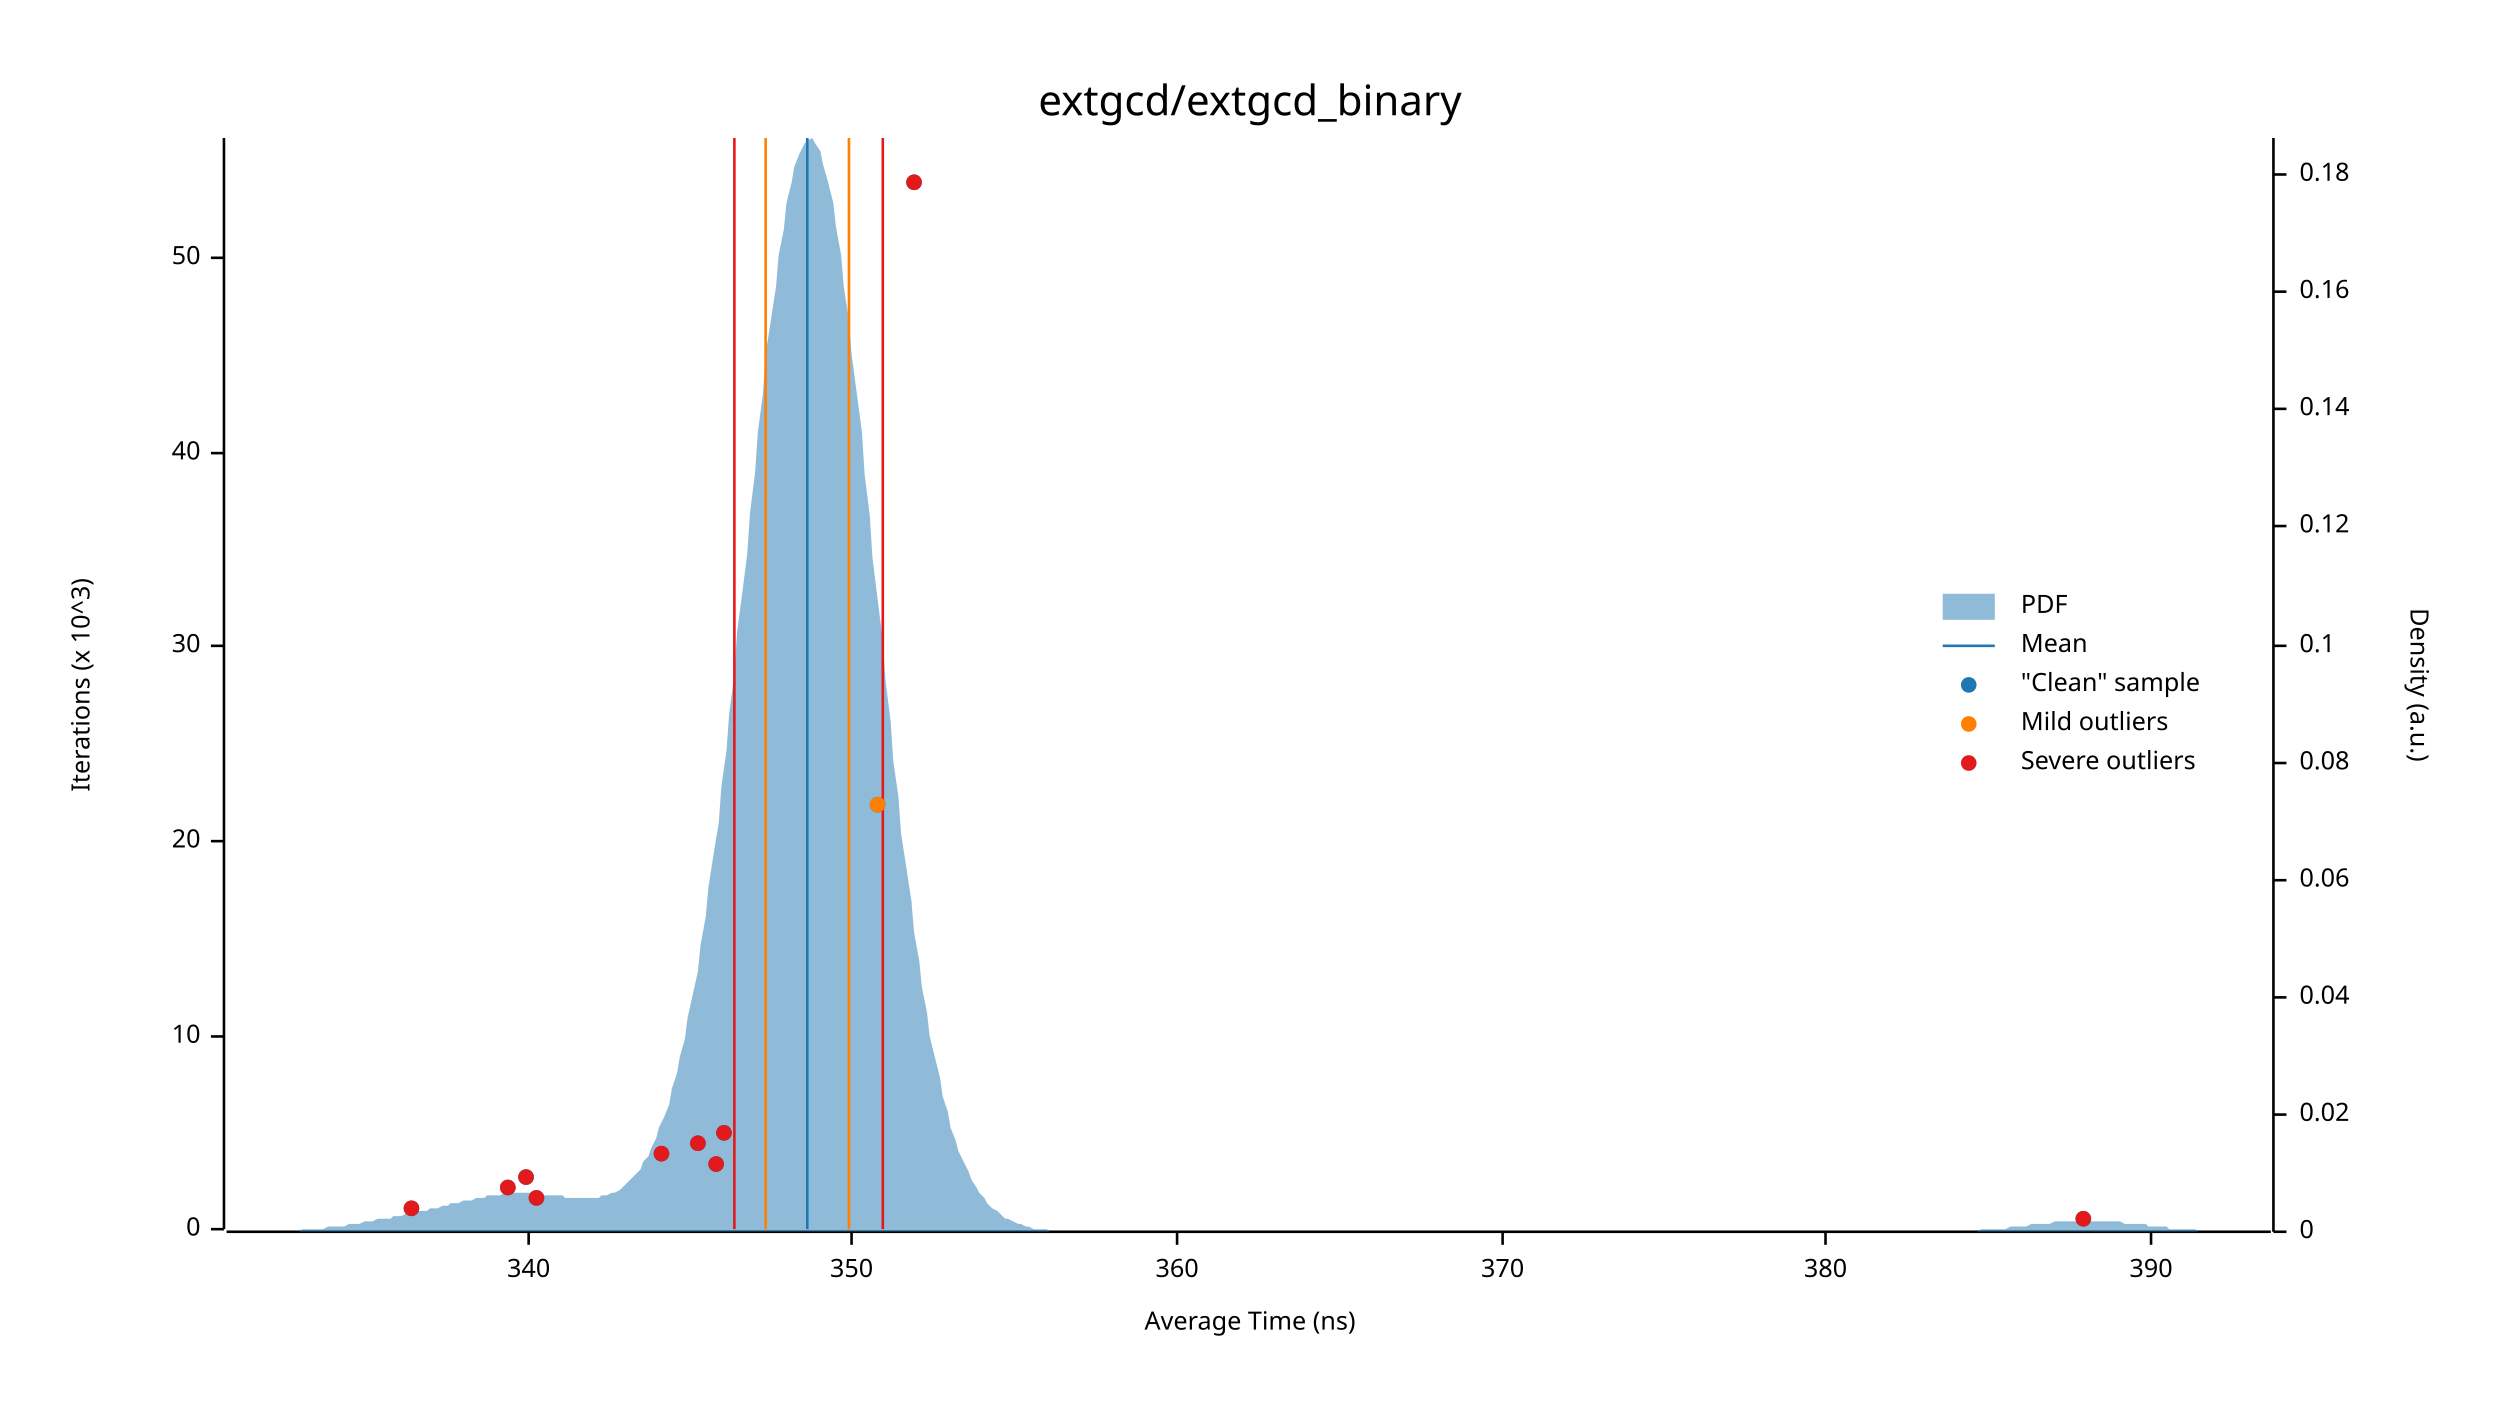
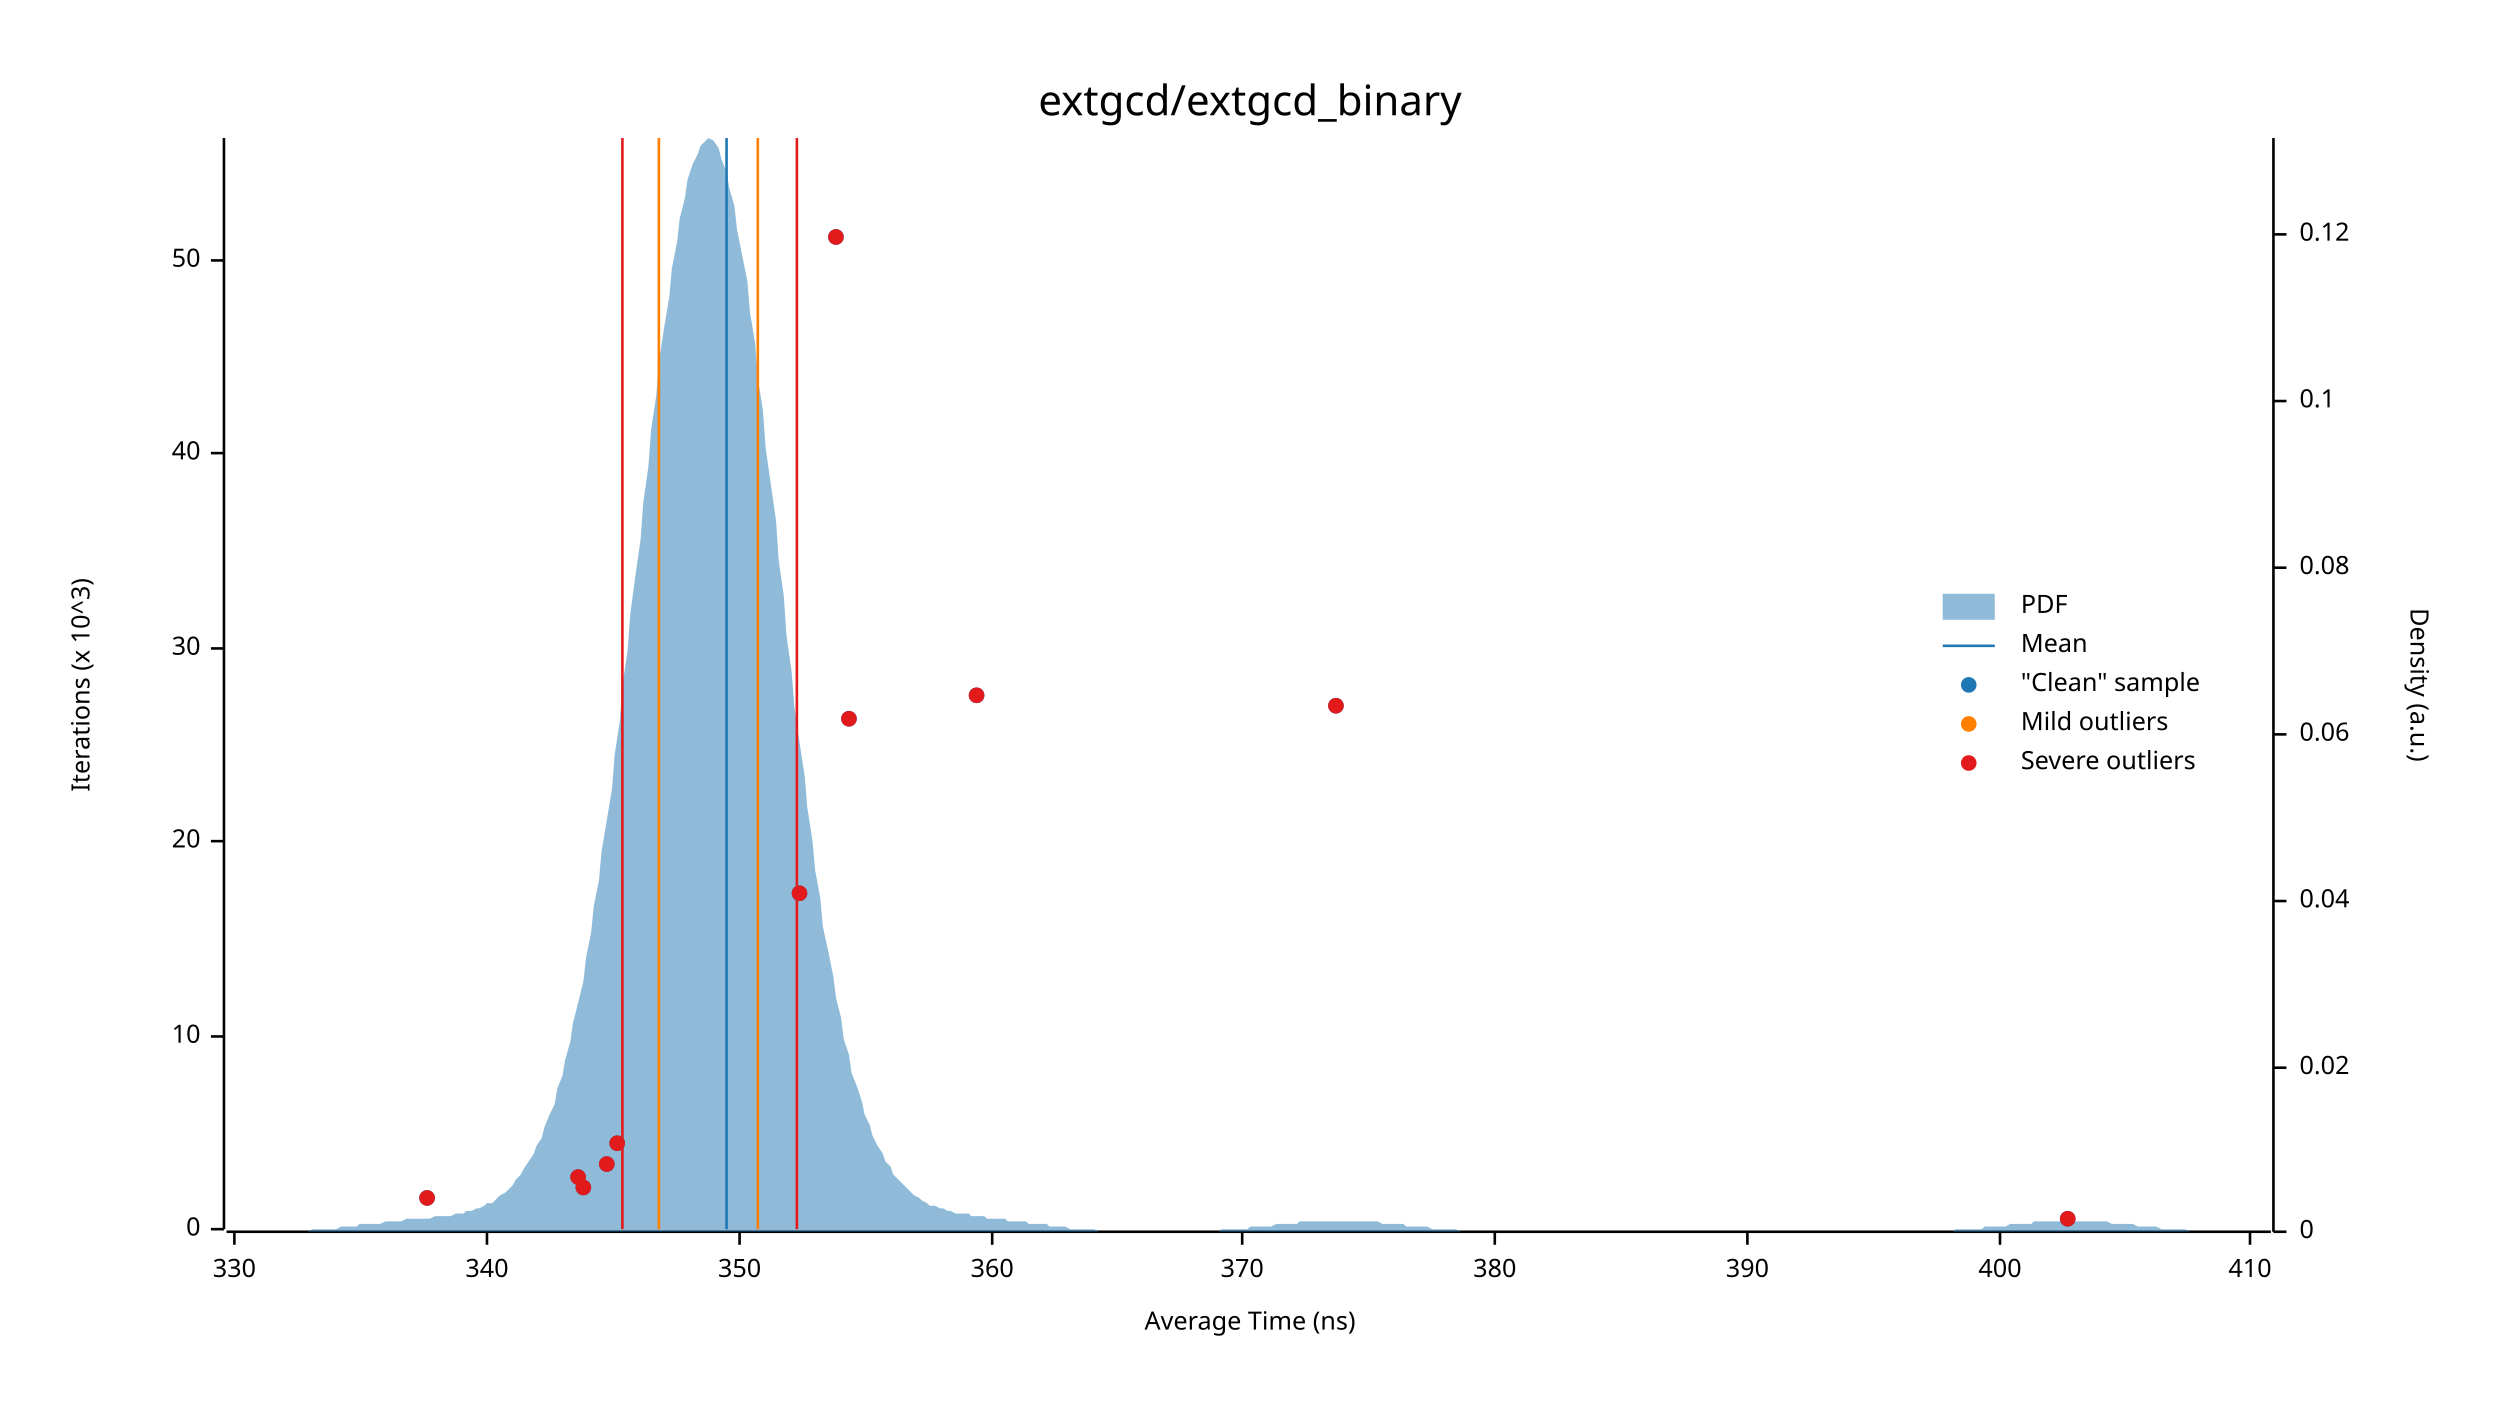
<svg xmlns="http://www.w3.org/2000/svg" width="960" height="540" viewBox="0 0 960 540">
  <text x="480" y="32" dy="0.76em" text-anchor="middle" font-family="sans-serif" font-size="16.129" opacity="1" fill="#000000">
extgcd/extgcd_binary
</text>
  <text x="27" y="263" dy="0.76em" text-anchor="middle" font-family="sans-serif" font-size="9.677" opacity="1" fill="#000000" transform="rotate(270, 27, 263)">
Iterations (x 10^3)
</text>
  <text x="480" y="513" dy="-0.5ex" text-anchor="middle" font-family="sans-serif" font-size="9.677" opacity="1" fill="#000000">
Average Time (ns)
</text>
  <polyline fill="none" opacity="1" stroke="#000000" stroke-width="1" points="86,53 86,472 " />
  <text x="77" y="472" dy="0.5ex" text-anchor="end" font-family="sans-serif" font-size="9.677" opacity="1" fill="#000000">
0
</text>
  <polyline fill="none" opacity="1" stroke="#000000" stroke-width="1" points="81,472 86,472 " />
  <text x="77" y="398" dy="0.5ex" text-anchor="end" font-family="sans-serif" font-size="9.677" opacity="1" fill="#000000">
10
</text>
  <polyline fill="none" opacity="1" stroke="#000000" stroke-width="1" points="81,398 86,398 " />
  <text x="77" y="323" dy="0.5ex" text-anchor="end" font-family="sans-serif" font-size="9.677" opacity="1" fill="#000000">
20
</text>
  <polyline fill="none" opacity="1" stroke="#000000" stroke-width="1" points="81,323 86,323 " />
-   <text x="77" y="248" dy="0.5ex" text-anchor="end" font-family="sans-serif" font-size="9.677" opacity="1" fill="#000000">
+   <text x="77" y="249" dy="0.5ex" text-anchor="end" font-family="sans-serif" font-size="9.677" opacity="1" fill="#000000">
30
</text>
-   <polyline fill="none" opacity="1" stroke="#000000" stroke-width="1" points="81,248 86,248 " />
+   <polyline fill="none" opacity="1" stroke="#000000" stroke-width="1" points="81,249 86,249 " />
  <text x="77" y="174" dy="0.5ex" text-anchor="end" font-family="sans-serif" font-size="9.677" opacity="1" fill="#000000">
40
</text>
  <polyline fill="none" opacity="1" stroke="#000000" stroke-width="1" points="81,174 86,174 " />
-   <text x="77" y="99" dy="0.5ex" text-anchor="end" font-family="sans-serif" font-size="9.677" opacity="1" fill="#000000">
+   <text x="77" y="100" dy="0.5ex" text-anchor="end" font-family="sans-serif" font-size="9.677" opacity="1" fill="#000000">
50
</text>
-   <polyline fill="none" opacity="1" stroke="#000000" stroke-width="1" points="81,99 86,99 " />
+   <polyline fill="none" opacity="1" stroke="#000000" stroke-width="1" points="81,100 86,100 " />
  <polyline fill="none" opacity="1" stroke="#000000" stroke-width="1" points="87,473 872,473 " />
-   <text x="203" y="483" dy="0.76em" text-anchor="middle" font-family="sans-serif" font-size="9.677" opacity="1" fill="#000000">
+   <text x="90" y="483" dy="0.76em" text-anchor="middle" font-family="sans-serif" font-size="9.677" opacity="1" fill="#000000">
+ 330
+ </text>
+   <polyline fill="none" opacity="1" stroke="#000000" stroke-width="1" points="90,473 90,478 " />
+   <text x="187" y="483" dy="0.76em" text-anchor="middle" font-family="sans-serif" font-size="9.677" opacity="1" fill="#000000">
340
</text>
-   <polyline fill="none" opacity="1" stroke="#000000" stroke-width="1" points="203,473 203,478 " />
-   <text x="327" y="483" dy="0.76em" text-anchor="middle" font-family="sans-serif" font-size="9.677" opacity="1" fill="#000000">
+   <polyline fill="none" opacity="1" stroke="#000000" stroke-width="1" points="187,473 187,478 " />
+   <text x="284" y="483" dy="0.76em" text-anchor="middle" font-family="sans-serif" font-size="9.677" opacity="1" fill="#000000">
350
</text>
-   <polyline fill="none" opacity="1" stroke="#000000" stroke-width="1" points="327,473 327,478 " />
-   <text x="452" y="483" dy="0.76em" text-anchor="middle" font-family="sans-serif" font-size="9.677" opacity="1" fill="#000000">
+   <polyline fill="none" opacity="1" stroke="#000000" stroke-width="1" points="284,473 284,478 " />
+   <text x="381" y="483" dy="0.76em" text-anchor="middle" font-family="sans-serif" font-size="9.677" opacity="1" fill="#000000">
360
</text>
-   <polyline fill="none" opacity="1" stroke="#000000" stroke-width="1" points="452,473 452,478 " />
-   <text x="577" y="483" dy="0.76em" text-anchor="middle" font-family="sans-serif" font-size="9.677" opacity="1" fill="#000000">
+   <polyline fill="none" opacity="1" stroke="#000000" stroke-width="1" points="381,473 381,478 " />
+   <text x="477" y="483" dy="0.76em" text-anchor="middle" font-family="sans-serif" font-size="9.677" opacity="1" fill="#000000">
370
</text>
-   <polyline fill="none" opacity="1" stroke="#000000" stroke-width="1" points="577,473 577,478 " />
-   <text x="701" y="483" dy="0.76em" text-anchor="middle" font-family="sans-serif" font-size="9.677" opacity="1" fill="#000000">
+   <polyline fill="none" opacity="1" stroke="#000000" stroke-width="1" points="477,473 477,478 " />
+   <text x="574" y="483" dy="0.76em" text-anchor="middle" font-family="sans-serif" font-size="9.677" opacity="1" fill="#000000">
380
</text>
-   <polyline fill="none" opacity="1" stroke="#000000" stroke-width="1" points="701,473 701,478 " />
-   <text x="826" y="483" dy="0.76em" text-anchor="middle" font-family="sans-serif" font-size="9.677" opacity="1" fill="#000000">
+   <polyline fill="none" opacity="1" stroke="#000000" stroke-width="1" points="574,473 574,478 " />
+   <text x="671" y="483" dy="0.76em" text-anchor="middle" font-family="sans-serif" font-size="9.677" opacity="1" fill="#000000">
390
</text>
-   <polyline fill="none" opacity="1" stroke="#000000" stroke-width="1" points="826,473 826,478 " />
+   <polyline fill="none" opacity="1" stroke="#000000" stroke-width="1" points="671,473 671,478 " />
+   <text x="768" y="483" dy="0.76em" text-anchor="middle" font-family="sans-serif" font-size="9.677" opacity="1" fill="#000000">
+ 400
+ </text>
+   <polyline fill="none" opacity="1" stroke="#000000" stroke-width="1" points="768,473 768,478 " />
+   <text x="864" y="483" dy="0.76em" text-anchor="middle" font-family="sans-serif" font-size="9.677" opacity="1" fill="#000000">
+ 410
+ </text>
+   <polyline fill="none" opacity="1" stroke="#000000" stroke-width="1" points="864,473 864,478 " />
  <text x="933" y="263" dy="0.76em" text-anchor="middle" font-family="sans-serif" font-size="9.677" opacity="1" fill="#000000" transform="rotate(90, 933, 263)">
Density (a.u.)
</text>
  <polyline fill="none" opacity="1" stroke="#000000" stroke-width="1" points="873,53 873,473 " />
  <text x="883" y="473" dy="0.5ex" text-anchor="start" font-family="sans-serif" font-size="9.677" opacity="1" fill="#000000">
0
</text>
  <polyline fill="none" opacity="1" stroke="#000000" stroke-width="1" points="873,473 878,473 " />
-   <text x="883" y="428" dy="0.5ex" text-anchor="start" font-family="sans-serif" font-size="9.677" opacity="1" fill="#000000">
+   <text x="883" y="410" dy="0.5ex" text-anchor="start" font-family="sans-serif" font-size="9.677" opacity="1" fill="#000000">
0.02
</text>
-   <polyline fill="none" opacity="1" stroke="#000000" stroke-width="1" points="873,428 878,428 " />
-   <text x="883" y="383" dy="0.5ex" text-anchor="start" font-family="sans-serif" font-size="9.677" opacity="1" fill="#000000">
+   <polyline fill="none" opacity="1" stroke="#000000" stroke-width="1" points="873,410 878,410 " />
+   <text x="883" y="346" dy="0.5ex" text-anchor="start" font-family="sans-serif" font-size="9.677" opacity="1" fill="#000000">
0.04
</text>
-   <polyline fill="none" opacity="1" stroke="#000000" stroke-width="1" points="873,383 878,383 " />
-   <text x="883" y="338" dy="0.5ex" text-anchor="start" font-family="sans-serif" font-size="9.677" opacity="1" fill="#000000">
+   <polyline fill="none" opacity="1" stroke="#000000" stroke-width="1" points="873,346 878,346 " />
+   <text x="883" y="282" dy="0.5ex" text-anchor="start" font-family="sans-serif" font-size="9.677" opacity="1" fill="#000000">
0.06
</text>
-   <polyline fill="none" opacity="1" stroke="#000000" stroke-width="1" points="873,338 878,338 " />
-   <text x="883" y="293" dy="0.5ex" text-anchor="start" font-family="sans-serif" font-size="9.677" opacity="1" fill="#000000">
+   <polyline fill="none" opacity="1" stroke="#000000" stroke-width="1" points="873,282 878,282 " />
+   <text x="883" y="218" dy="0.5ex" text-anchor="start" font-family="sans-serif" font-size="9.677" opacity="1" fill="#000000">
0.08
</text>
-   <polyline fill="none" opacity="1" stroke="#000000" stroke-width="1" points="873,293 878,293 " />
-   <text x="883" y="248" dy="0.5ex" text-anchor="start" font-family="sans-serif" font-size="9.677" opacity="1" fill="#000000">
+   <polyline fill="none" opacity="1" stroke="#000000" stroke-width="1" points="873,218 878,218 " />
+   <text x="883" y="154" dy="0.5ex" text-anchor="start" font-family="sans-serif" font-size="9.677" opacity="1" fill="#000000">
0.1
</text>
-   <polyline fill="none" opacity="1" stroke="#000000" stroke-width="1" points="873,248 878,248 " />
-   <text x="883" y="202" dy="0.5ex" text-anchor="start" font-family="sans-serif" font-size="9.677" opacity="1" fill="#000000">
+   <polyline fill="none" opacity="1" stroke="#000000" stroke-width="1" points="873,154 878,154 " />
+   <text x="883" y="90" dy="0.5ex" text-anchor="start" font-family="sans-serif" font-size="9.677" opacity="1" fill="#000000">
0.12
</text>
-   <polyline fill="none" opacity="1" stroke="#000000" stroke-width="1" points="873,202 878,202 " />
-   <text x="883" y="157" dy="0.5ex" text-anchor="start" font-family="sans-serif" font-size="9.677" opacity="1" fill="#000000">
- 0.14
- </text>
-   <polyline fill="none" opacity="1" stroke="#000000" stroke-width="1" points="873,157 878,157 " />
-   <text x="883" y="112" dy="0.5ex" text-anchor="start" font-family="sans-serif" font-size="9.677" opacity="1" fill="#000000">
- 0.16
- </text>
-   <polyline fill="none" opacity="1" stroke="#000000" stroke-width="1" points="873,112 878,112 " />
-   <text x="883" y="67" dy="0.5ex" text-anchor="start" font-family="sans-serif" font-size="9.677" opacity="1" fill="#000000">
- 0.18
- </text>
-   <polyline fill="none" opacity="1" stroke="#000000" stroke-width="1" points="873,67 878,67 " />
-   <polygon opacity="0.5" fill="#1F78B4" points="87,473 88,473 90,473 91,473 93,473 94,473 96,473 98,473 99,473 101,473 102,473 104,473 105,473 107,473 109,473 110,473 112,473 113,473 115,473 116,472 118,472 120,472 121,472 123,472 124,472 126,471 127,471 129,471 131,471 132,471 134,470 135,470 137,470 138,470 140,469 142,469 143,469 145,468 146,468 148,468 150,468 151,467 153,467 154,467 156,466 157,466 159,466 161,465 162,465 164,465 165,464 167,464 168,464 170,463 172,463 173,462 175,462 176,462 178,461 179,461 181,461 183,460 184,460 186,460 187,459 189,459 190,459 192,459 194,458 195,458 197,458 198,458 200,458 201,458 203,458 205,458 206,458 208,459 209,459 211,459 213,459 214,459 216,459 217,460 219,460 220,460 222,460 224,460 225,460 227,460 228,460 230,460 231,459 233,459 235,458 236,458 238,457 239,456 241,454 242,453 244,451 246,449 247,446 249,444 250,441 252,437 253,433 255,429 257,424 258,418 260,412 261,406 263,399 264,391 266,382 268,373 269,363 271,352 272,341 274,328 276,316 277,302 279,288 280,274 282,259 283,243 285,228 287,212 288,197 290,181 291,166 293,151 294,136 296,123 298,110 299,98 301,88 302,78 304,70 305,64 307,59 309,55 310,54 312,53 313,55 315,58 316,63 318,70 320,78 321,87 323,98 324,110 326,123 327,136 329,151 331,166 332,182 334,198 335,214 337,230 339,246 340,261 342,277 343,292 345,306 346,320 348,333 350,346 351,358 353,369 354,379 356,389 357,398 359,406 361,414 362,421 364,427 365,433 367,438 368,442 370,446 372,450 373,453 375,456 376,458 378,460 379,462 381,464 383,465 384,466 386,468 387,468 389,469 391,470 392,470 394,471 395,471 397,472 398,472 400,472 402,472 403,473 405,473 406,473 408,473 409,473 411,473 413,473 414,473 416,473 417,473 419,473 420,473 422,473 424,473 425,473 427,473 428,473 430,473 431,473 433,473 435,473 436,473 438,473 439,473 441,473 442,473 444,473 446,473 447,473 449,473 450,473 452,473 454,473 455,473 457,473 458,473 460,473 461,473 463,473 465,473 466,473 468,473 469,473 471,473 472,473 474,473 476,473 477,473 479,473 480,473 482,473 483,473 485,473 487,473 488,473 490,473 491,473 493,473 494,473 496,473 498,473 499,473 501,473 502,473 504,473 505,473 507,473 509,473 510,473 512,473 513,473 515,473 517,473 518,473 520,473 521,473 523,473 524,473 526,473 528,473 529,473 531,473 532,473 534,473 535,473 537,473 539,473 540,473 542,473 543,473 545,473 546,473 548,473 550,473 551,473 553,473 554,473 556,473 557,473 559,473 561,473 562,473 564,473 565,473 567,473 568,473 570,473 572,473 573,473 575,473 576,473 578,473 580,473 581,473 583,473 584,473 586,473 587,473 589,473 591,473 592,473 594,473 595,473 597,473 598,473 600,473 602,473 603,473 605,473 606,473 608,473 609,473 611,473 613,473 614,473 616,473 617,473 619,473 620,473 622,473 624,473 625,473 627,473 628,473 630,473 632,473 633,473 635,473 636,473 638,473 639,473 641,473 643,473 644,473 646,473 647,473 649,473 650,473 652,473 654,473 655,473 657,473 658,473 660,473 661,473 663,473 665,473 666,473 668,473 669,473 671,473 672,473 674,473 676,473 677,473 679,473 680,473 682,473 683,473 685,473 687,473 688,473 690,473 691,473 693,473 695,473 696,473 698,473 699,473 701,473 702,473 704,473 706,473 707,473 709,473 710,473 712,473 713,473 715,473 717,473 718,473 720,473 721,473 723,473 724,473 726,473 728,473 729,473 731,473 732,473 734,473 735,473 737,473 739,473 740,473 742,473 743,473 745,473 746,473 748,473 750,473 751,473 753,473 754,473 756,473 758,473 759,473 761,472 762,472 764,472 765,472 767,472 769,472 770,472 772,471 773,471 775,471 776,471 778,471 780,470 781,470 783,470 784,470 786,470 787,470 789,469 791,469 792,469 794,469 795,469 797,469 798,469 800,469 802,469 803,469 805,469 806,469 808,469 809,469 811,469 813,469 814,469 816,470 817,470 819,470 821,470 822,470 824,470 825,471 827,471 828,471 830,471 832,471 833,472 835,472 836,472 838,472 839,472 841,472 843,472 844,473 846,473 847,473 849,473 850,473 852,473 854,473 855,473 857,473 858,473 860,473 861,473 863,473 865,473 866,473 868,473 869,473 871,473 873,473 873,473 87,473 " />
-   <polyline fill="none" opacity="1" stroke="#1F78B4" stroke-width="1" points="310,472 310,53 " />
-   <polyline fill="none" opacity="1" stroke="#FF7F00" stroke-width="1" points="294,472 294,53 " />
-   <polyline fill="none" opacity="1" stroke="#FF7F00" stroke-width="1" points="326,472 326,53 " />
-   <polyline fill="none" opacity="1" stroke="#E31A1C" stroke-width="1" points="282,472 282,53 " />
-   <polyline fill="none" opacity="1" stroke="#E31A1C" stroke-width="1" points="339,472 339,53 " />
-   <circle cx="800" cy="468" r="3" opacity="1" fill="#1F78B4" stroke="none" stroke-width="1" />
-   <circle cx="158" cy="464" r="3" opacity="1" fill="#1F78B4" stroke="none" stroke-width="1" />
-   <circle cx="206" cy="460" r="3" opacity="1" fill="#1F78B4" stroke="none" stroke-width="1" />
-   <circle cx="195" cy="456" r="3" opacity="1" fill="#1F78B4" stroke="none" stroke-width="1" />
-   <circle cx="202" cy="452" r="3" opacity="1" fill="#1F78B4" stroke="none" stroke-width="1" />
-   <circle cx="275" cy="447" r="3" opacity="1" fill="#1F78B4" stroke="none" stroke-width="1" />
-   <circle cx="254" cy="443" r="3" opacity="1" fill="#1F78B4" stroke="none" stroke-width="1" />
-   <circle cx="268" cy="439" r="3" opacity="1" fill="#1F78B4" stroke="none" stroke-width="1" />
-   <circle cx="278" cy="435" r="3" opacity="1" fill="#1F78B4" stroke="none" stroke-width="1" />
-   <circle cx="337" cy="309" r="3" opacity="1" fill="#1F78B4" stroke="none" stroke-width="1" />
-   <circle cx="351" cy="70" r="3" opacity="1" fill="#1F78B4" stroke="none" stroke-width="1" />
-   <circle cx="337" cy="309" r="3" opacity="1" fill="#FF7F00" stroke="none" stroke-width="1" />
-   <circle cx="800" cy="468" r="3" opacity="1" fill="#E31A1C" stroke="none" stroke-width="1" />
-   <circle cx="158" cy="464" r="3" opacity="1" fill="#E31A1C" stroke="none" stroke-width="1" />
-   <circle cx="206" cy="460" r="3" opacity="1" fill="#E31A1C" stroke="none" stroke-width="1" />
-   <circle cx="195" cy="456" r="3" opacity="1" fill="#E31A1C" stroke="none" stroke-width="1" />
-   <circle cx="202" cy="452" r="3" opacity="1" fill="#E31A1C" stroke="none" stroke-width="1" />
-   <circle cx="275" cy="447" r="3" opacity="1" fill="#E31A1C" stroke="none" stroke-width="1" />
-   <circle cx="254" cy="443" r="3" opacity="1" fill="#E31A1C" stroke="none" stroke-width="1" />
-   <circle cx="268" cy="439" r="3" opacity="1" fill="#E31A1C" stroke="none" stroke-width="1" />
-   <circle cx="278" cy="435" r="3" opacity="1" fill="#E31A1C" stroke="none" stroke-width="1" />
-   <circle cx="351" cy="70" r="3" opacity="1" fill="#E31A1C" stroke="none" stroke-width="1" />
+   <polyline fill="none" opacity="1" stroke="#000000" stroke-width="1" points="873,90 878,90 " />
+   <polygon opacity="0.5" fill="#1F78B4" points="87,473 88,473 90,473 91,473 93,473 94,473 96,473 98,473 99,473 101,473 102,473 104,473 105,473 107,473 109,473 110,473 112,473 113,473 115,473 116,473 118,473 120,472 121,472 123,472 124,472 126,472 127,472 129,472 131,471 132,471 134,471 135,471 137,471 138,470 140,470 142,470 143,470 145,470 146,470 148,469 150,469 151,469 153,469 154,469 156,468 157,468 159,468 161,468 162,468 164,468 165,468 167,467 168,467 170,467 172,467 173,467 175,466 176,466 178,466 179,465 181,465 183,464 184,464 186,463 187,462 189,462 190,461 192,459 194,458 195,457 197,455 198,453 200,451 201,449 203,446 205,443 206,440 208,437 209,433 211,428 213,424 214,418 216,413 217,407 219,400 220,393 222,385 224,377 225,368 227,358 228,348 230,338 231,327 233,315 235,303 236,290 238,277 239,263 241,250 242,236 244,221 246,207 247,193 249,179 250,165 252,152 253,139 255,126 257,114 258,103 260,93 261,84 263,76 264,69 266,63 268,59 269,56 271,54 272,53 274,54 276,57 277,61 279,66 280,72 282,79 283,88 285,98 287,108 288,120 290,132 291,145 293,158 294,172 296,186 298,200 299,215 301,229 302,244 304,258 305,271 307,285 309,298 310,310 312,323 313,334 315,345 316,356 318,365 320,375 321,383 323,391 324,399 326,405 327,412 329,417 331,423 332,428 334,432 335,436 337,440 339,443 340,446 342,448 343,451 345,453 346,454 348,456 350,458 351,459 353,460 354,461 356,462 357,463 359,463 361,464 362,464 364,465 365,465 367,466 368,466 370,466 372,466 373,467 375,467 376,467 378,467 379,468 381,468 383,468 384,468 386,468 387,469 389,469 391,469 392,469 394,469 395,470 397,470 398,470 400,470 402,470 403,471 405,471 406,471 408,471 409,471 411,472 413,472 414,472 416,472 417,472 419,472 420,472 422,473 424,473 425,473 427,473 428,473 430,473 431,473 433,473 435,473 436,473 438,473 439,473 441,473 442,473 444,473 446,473 447,473 449,473 450,473 452,473 454,473 455,473 457,473 458,473 460,473 461,473 463,473 465,473 466,473 468,473 469,472 471,472 472,472 474,472 476,472 477,472 479,472 480,471 482,471 483,471 485,471 487,471 488,471 490,470 491,470 493,470 494,470 496,470 498,470 499,469 501,469 502,469 504,469 505,469 507,469 509,469 510,469 512,469 513,469 515,469 517,469 518,469 520,469 521,469 523,469 524,469 526,469 528,469 529,469 531,470 532,470 534,470 535,470 537,470 539,470 540,471 542,471 543,471 545,471 546,471 548,471 550,472 551,472 553,472 554,472 556,472 557,472 559,472 561,473 562,473 564,473 565,473 567,473 568,473 570,473 572,473 573,473 575,473 576,473 578,473 580,473 581,473 583,473 584,473 586,473 587,473 589,473 591,473 592,473 594,473 595,473 597,473 598,473 600,473 602,473 603,473 605,473 606,473 608,473 609,473 611,473 613,473 614,473 616,473 617,473 619,473 620,473 622,473 624,473 625,473 627,473 628,473 630,473 632,473 633,473 635,473 636,473 638,473 639,473 641,473 643,473 644,473 646,473 647,473 649,473 650,473 652,473 654,473 655,473 657,473 658,473 660,473 661,473 663,473 665,473 666,473 668,473 669,473 671,473 672,473 674,473 676,473 677,473 679,473 680,473 682,473 683,473 685,473 687,473 688,473 690,473 691,473 693,473 695,473 696,473 698,473 699,473 701,473 702,473 704,473 706,473 707,473 709,473 710,473 712,473 713,473 715,473 717,473 718,473 720,473 721,473 723,473 724,473 726,473 728,473 729,473 731,473 732,473 734,473 735,473 737,473 739,473 740,473 742,473 743,473 745,473 746,473 748,473 750,473 751,472 753,472 754,472 756,472 758,472 759,472 761,472 762,471 764,471 765,471 767,471 769,471 770,471 772,470 773,470 775,470 776,470 778,470 780,470 781,469 783,469 784,469 786,469 787,469 789,469 791,469 792,469 794,469 795,469 797,469 798,469 800,469 802,469 803,469 805,469 806,469 808,469 809,469 811,470 813,470 814,470 816,470 817,470 819,470 821,471 822,471 824,471 825,471 827,471 828,471 830,472 832,472 833,472 835,472 836,472 838,472 839,472 841,473 843,473 844,473 846,473 847,473 849,473 850,473 852,473 854,473 855,473 857,473 858,473 860,473 861,473 863,473 865,473 866,473 868,473 869,473 871,473 873,473 873,473 87,473 " />
+   <polyline fill="none" opacity="1" stroke="#1F78B4" stroke-width="1" points="279,472 279,53 " />
+   <polyline fill="none" opacity="1" stroke="#FF7F00" stroke-width="1" points="253,472 253,53 " />
+   <polyline fill="none" opacity="1" stroke="#FF7F00" stroke-width="1" points="291,472 291,53 " />
+   <polyline fill="none" opacity="1" stroke="#E31A1C" stroke-width="1" points="239,472 239,53 " />
+   <polyline fill="none" opacity="1" stroke="#E31A1C" stroke-width="1" points="306,472 306,53 " />
+   <circle cx="794" cy="468" r="3" opacity="1" fill="#1F78B4" stroke="none" stroke-width="1" />
+   <circle cx="164" cy="460" r="3" opacity="1" fill="#1F78B4" stroke="none" stroke-width="1" />
+   <circle cx="224" cy="456" r="3" opacity="1" fill="#1F78B4" stroke="none" stroke-width="1" />
+   <circle cx="222" cy="452" r="3" opacity="1" fill="#1F78B4" stroke="none" stroke-width="1" />
+   <circle cx="233" cy="447" r="3" opacity="1" fill="#1F78B4" stroke="none" stroke-width="1" />
+   <circle cx="237" cy="439" r="3" opacity="1" fill="#1F78B4" stroke="none" stroke-width="1" />
+   <circle cx="307" cy="343" r="3" opacity="1" fill="#1F78B4" stroke="none" stroke-width="1" />
+   <circle cx="326" cy="276" r="3" opacity="1" fill="#1F78B4" stroke="none" stroke-width="1" />
+   <circle cx="513" cy="271" r="3" opacity="1" fill="#1F78B4" stroke="none" stroke-width="1" />
+   <circle cx="375" cy="267" r="3" opacity="1" fill="#1F78B4" stroke="none" stroke-width="1" />
+   <circle cx="321" cy="91" r="3" opacity="1" fill="#1F78B4" stroke="none" stroke-width="1" />
+   <circle cx="794" cy="468" r="3" opacity="1" fill="#E31A1C" stroke="none" stroke-width="1" />
+   <circle cx="164" cy="460" r="3" opacity="1" fill="#E31A1C" stroke="none" stroke-width="1" />
+   <circle cx="224" cy="456" r="3" opacity="1" fill="#E31A1C" stroke="none" stroke-width="1" />
+   <circle cx="222" cy="452" r="3" opacity="1" fill="#E31A1C" stroke="none" stroke-width="1" />
+   <circle cx="233" cy="447" r="3" opacity="1" fill="#E31A1C" stroke="none" stroke-width="1" />
+   <circle cx="237" cy="439" r="3" opacity="1" fill="#E31A1C" stroke="none" stroke-width="1" />
+   <circle cx="307" cy="343" r="3" opacity="1" fill="#E31A1C" stroke="none" stroke-width="1" />
+   <circle cx="326" cy="276" r="3" opacity="1" fill="#E31A1C" stroke="none" stroke-width="1" />
+   <circle cx="513" cy="271" r="3" opacity="1" fill="#E31A1C" stroke="none" stroke-width="1" />
+   <circle cx="375" cy="267" r="3" opacity="1" fill="#E31A1C" stroke="none" stroke-width="1" />
+   <circle cx="321" cy="91" r="3" opacity="1" fill="#E31A1C" stroke="none" stroke-width="1" />
  <text x="776" y="228" dy="0.76em" text-anchor="start" font-family="sans-serif" font-size="9.677" opacity="1" fill="#000000">
PDF
</text>
  <text x="776" y="243" dy="0.76em" text-anchor="start" font-family="sans-serif" font-size="9.677" opacity="1" fill="#000000">
Mean
</text>
  <text x="776" y="258" dy="0.76em" text-anchor="start" font-family="sans-serif" font-size="9.677" opacity="1" fill="#000000">
"Clean" sample
</text>
  <text x="776" y="273" dy="0.76em" text-anchor="start" font-family="sans-serif" font-size="9.677" opacity="1" fill="#000000">
Mild outliers
</text>
  <text x="776" y="288" dy="0.76em" text-anchor="start" font-family="sans-serif" font-size="9.677" opacity="1" fill="#000000">
Severe outliers
</text>
  <rect x="746" y="228" width="20" height="10" opacity="0.5" fill="#1F78B4" stroke="none" />
  <polyline fill="none" opacity="1" stroke="#1F78B4" stroke-width="1" points="746,248 766,248 " />
  <circle cx="756" cy="263" r="3" opacity="1" fill="#1F78B4" stroke="none" stroke-width="1" />
  <circle cx="756" cy="278" r="3" opacity="1" fill="#FF7F00" stroke="none" stroke-width="1" />
  <circle cx="756" cy="293" r="3" opacity="1" fill="#E31A1C" stroke="none" stroke-width="1" />
</svg>
